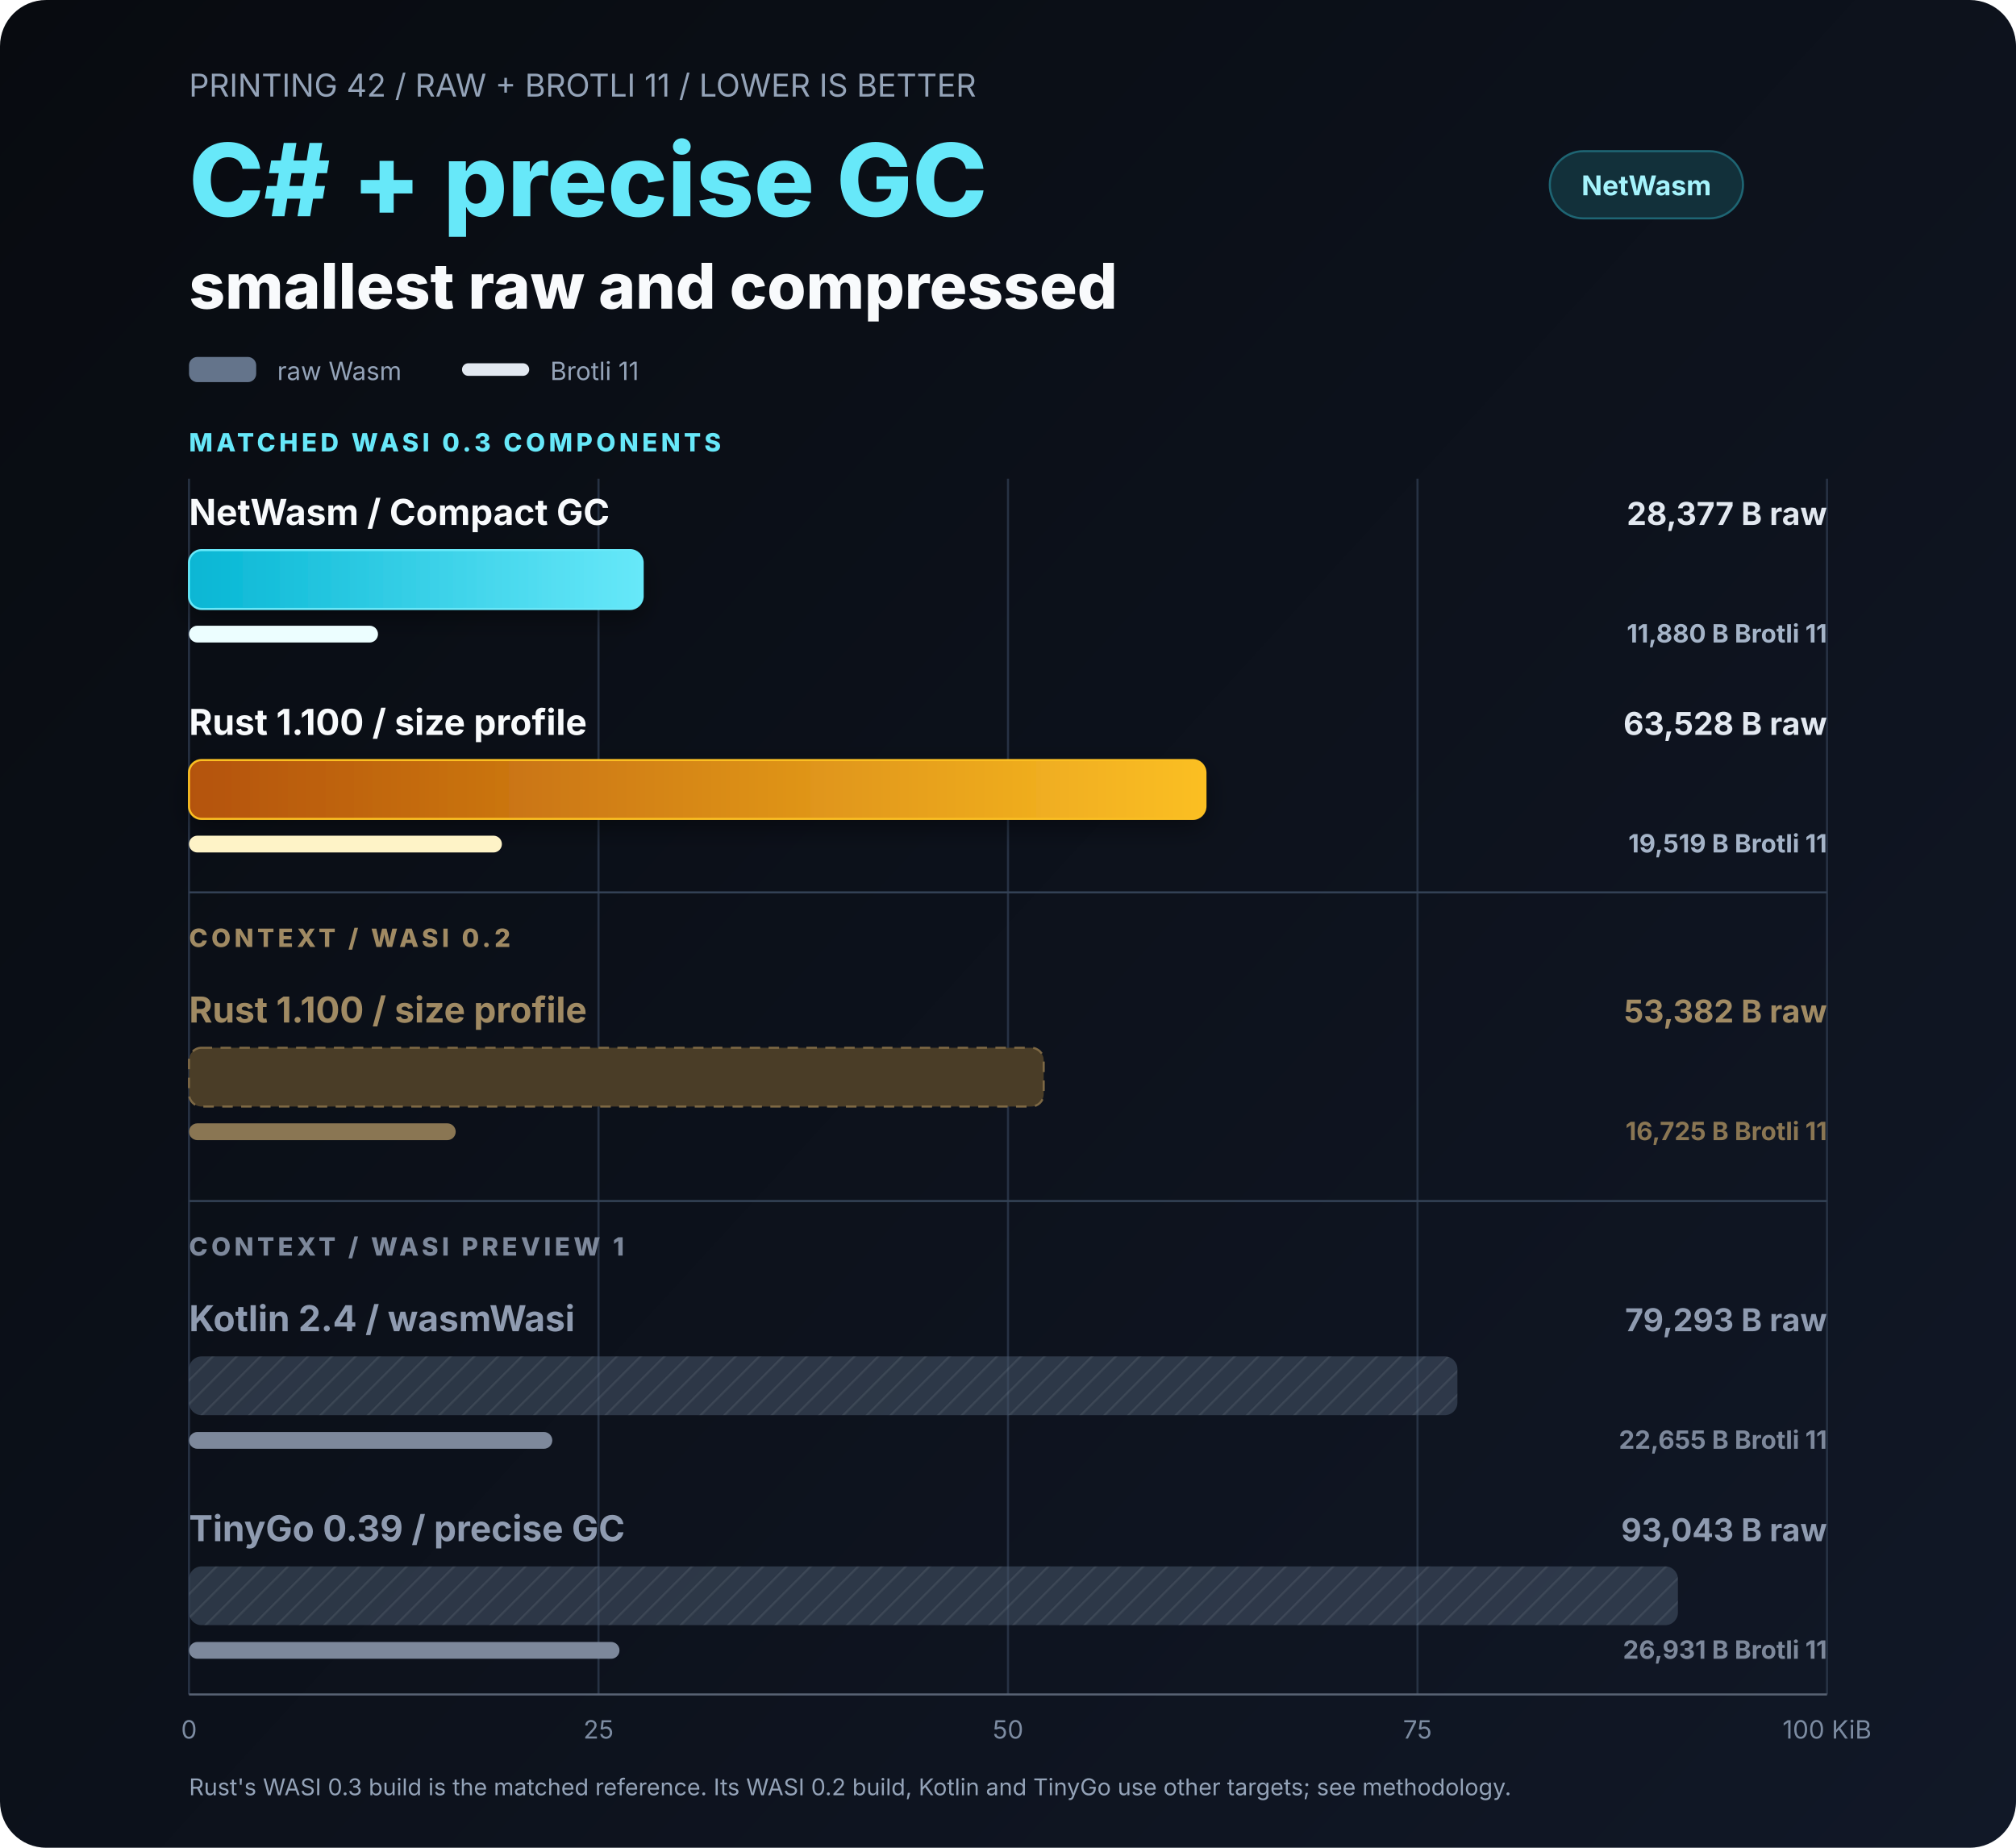
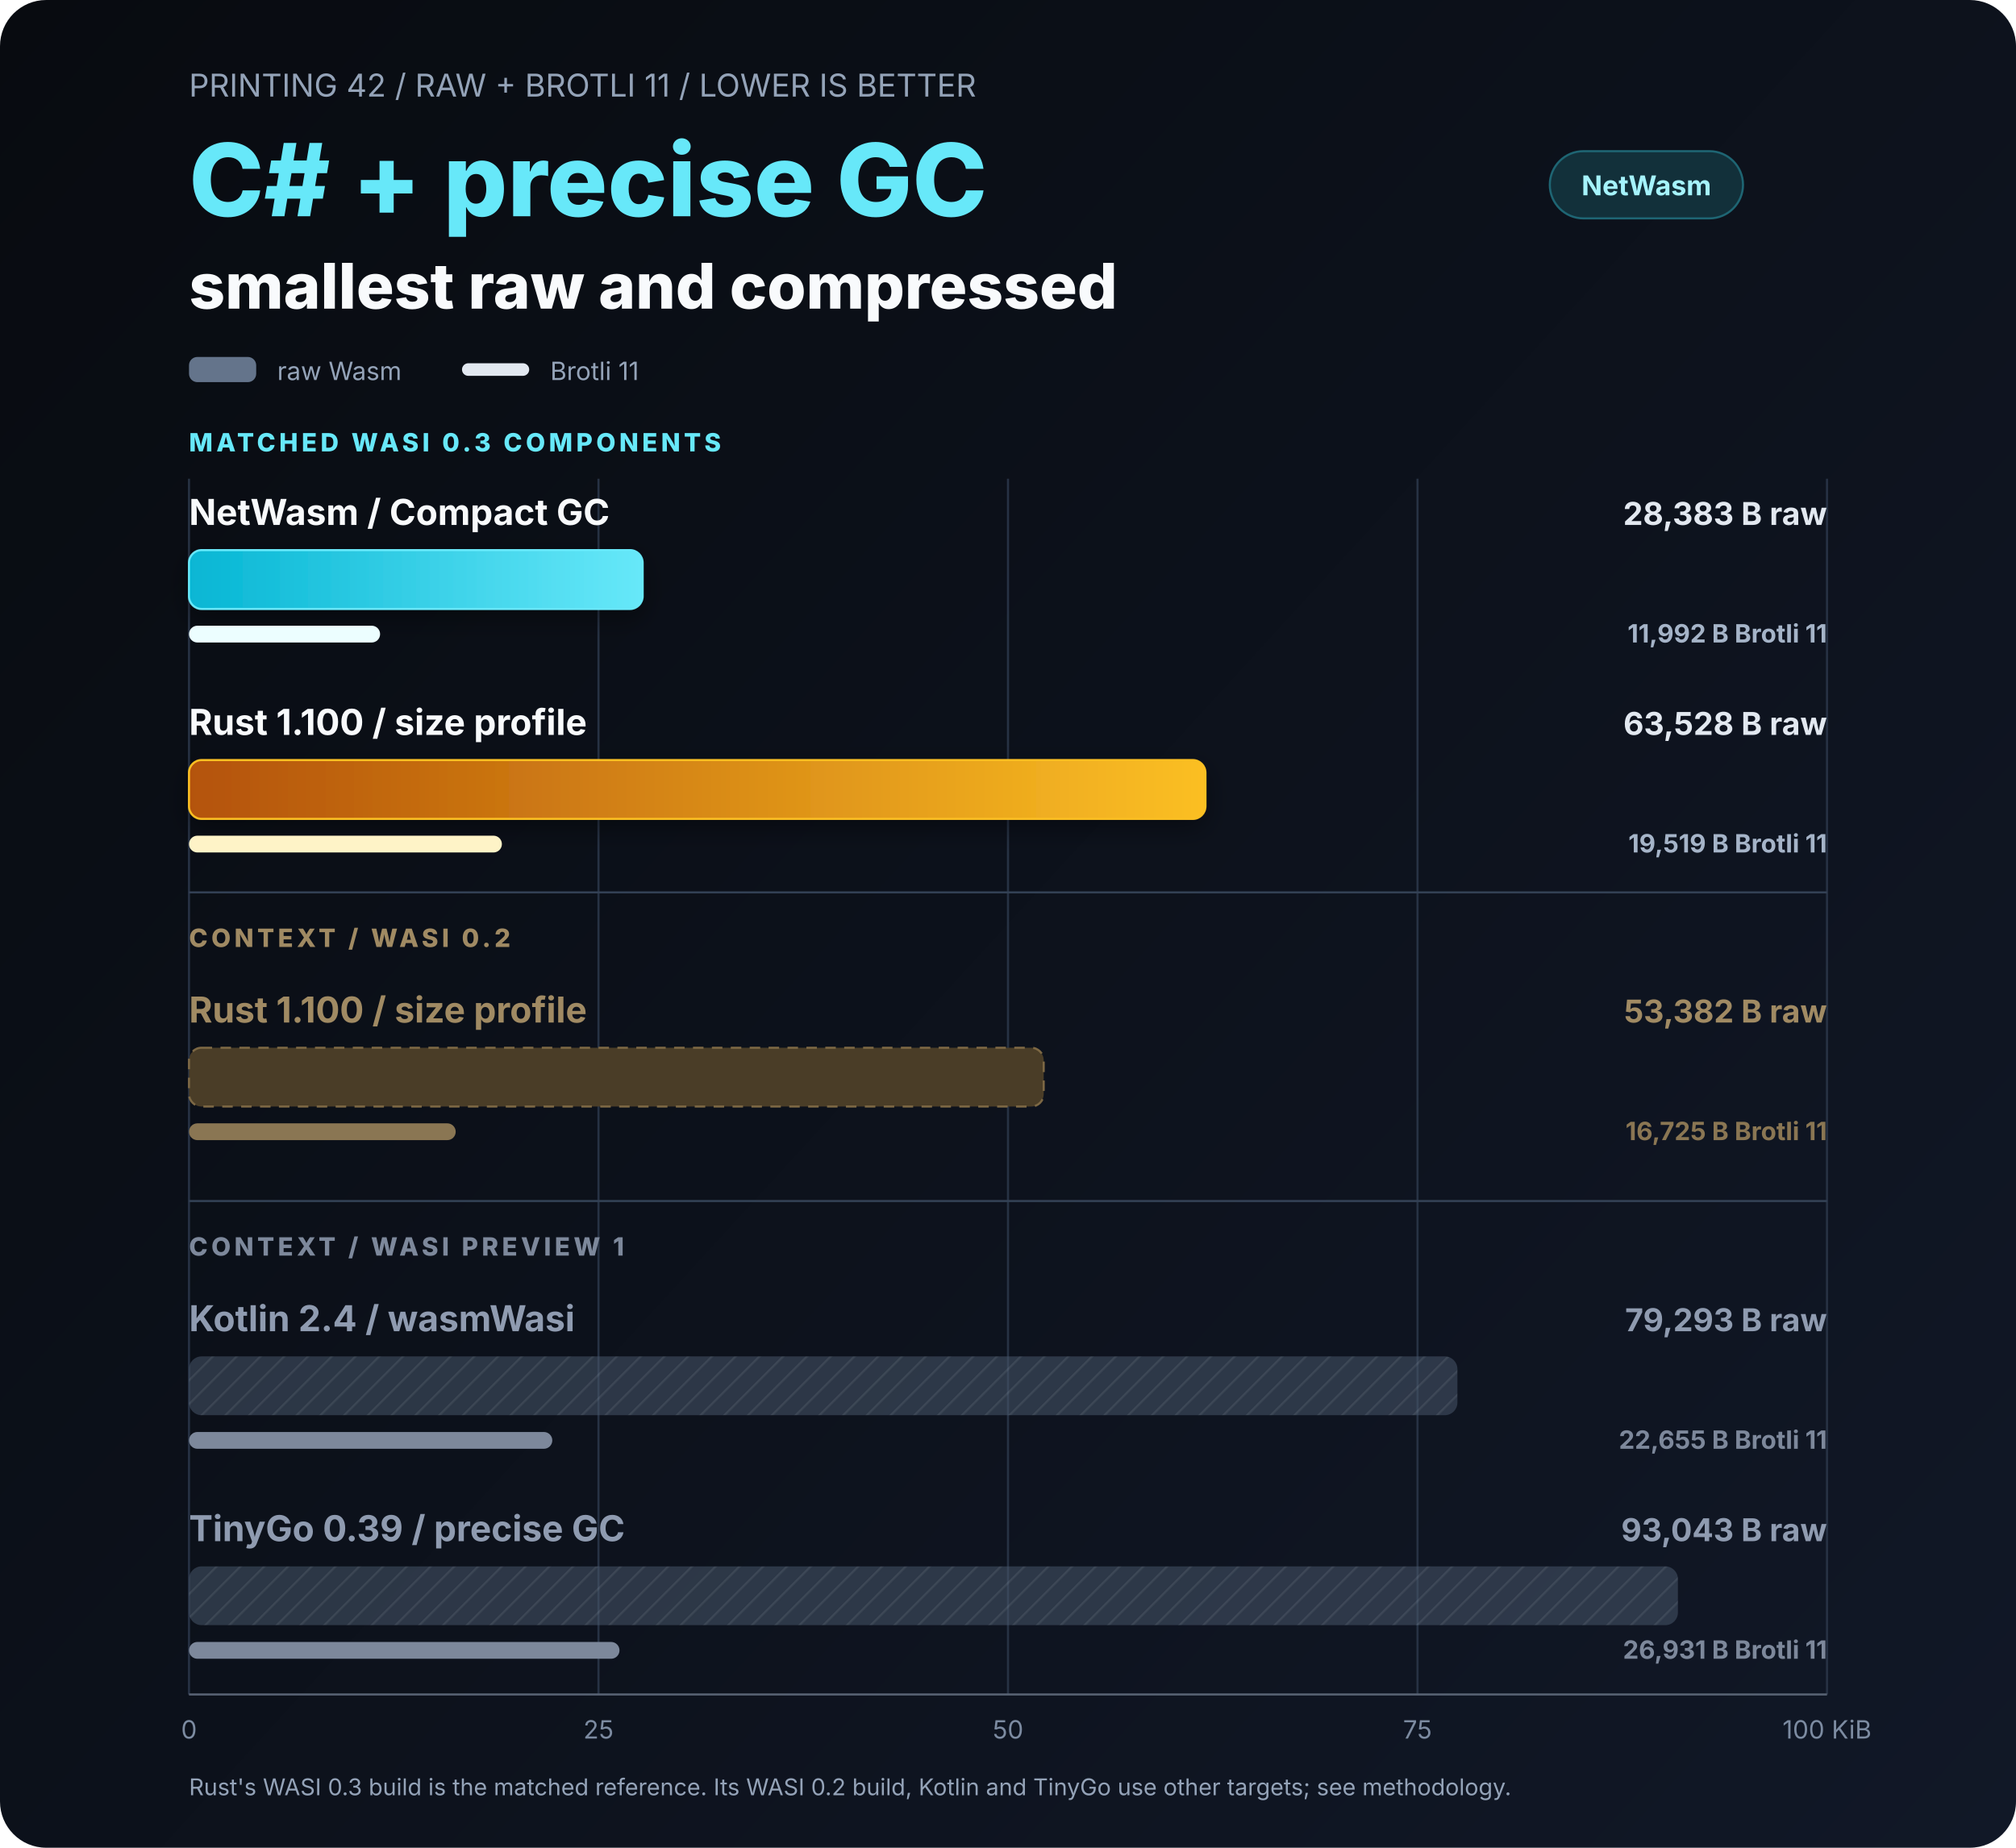
<svg xmlns="http://www.w3.org/2000/svg" role="img" aria-labelledby="chart-title chart-description" width="960" height="880" viewBox="0 0 960 880">
  <defs>
    <linearGradient id="background" x1="0" y1="0" x2="960" y2="880" gradientUnits="userSpaceOnUse">
      <stop offset="0" stop-color="#080b10" />
      <stop offset="1" stop-color="#111827" />
    </linearGradient>
    <linearGradient id="netwasm-bar" x1="90" y1="0" x2="306" y2="0" gradientUnits="userSpaceOnUse">
      <stop offset="0" stop-color="#06b6d4" />
      <stop offset="1" stop-color="#67e8f9" />
    </linearGradient>
    <linearGradient id="rust-bar" x1="90" y1="0" x2="574" y2="0" gradientUnits="userSpaceOnUse">
      <stop offset="0" stop-color="#b45309" />
      <stop offset="1" stop-color="#fbbf24" />
    </linearGradient>
    <linearGradient id="context-bar" x1="90" y1="0" x2="799" y2="0" gradientUnits="userSpaceOnUse">
      <stop offset="0" stop-color="#475569" />
      <stop offset="1" stop-color="#94a3b8" />
    </linearGradient>
    <pattern id="context-pattern" width="8" height="8" patternUnits="userSpaceOnUse" patternTransform="rotate(45)">
      <rect width="8" height="8" fill="url(#context-bar)" />
      <path d="M0 0V8" stroke="#cbd5e1" stroke-opacity="0.22" stroke-width="2" />
    </pattern>
    <filter id="bar-shadow" x="-10%" y="-60%" width="120%" height="220%">
      <feDropShadow dx="0" dy="4" stdDeviation="6" flood-color="#000" flood-opacity="0.38" />
    </filter>
    <style>
      text { font-family: Inter, ui-sans-serif, system-ui, -apple-system, BlinkMacSystemFont, "Segoe UI", sans-serif; }
      .muted { fill: #94a3b8; }
      .label { fill: #f8fafc; font-size: 17px; font-weight: 700; }
      .context-label { fill: #cbd5e1; font-size: 17px; font-weight: 650; }
      .value { fill: #e2e8f0; font-size: 15px; font-weight: 700; text-anchor: end; }
      .compressed-value { fill: #a5b4c8; font-size: 12px; font-weight: 650; text-anchor: end; }
      .tick { fill: #7c8ba1; font-size: 12px; text-anchor: middle; }
      .grid { stroke: #273244; stroke-width: 1; }
    </style>
  </defs>
  <rect width="960" height="880" rx="22" fill="url(#background)" />
  <text x="90" y="46" class="muted" font-size="15">PRINTING 42  /  RAW + BROTLI 11  /  LOWER IS BETTER</text>
  <text x="90" y="103" fill="#67e8f9" font-size="48" font-weight="820">C# + precise GC</text>
  <text x="90" y="147" fill="#f8fafc" font-size="30" font-weight="760">smallest raw and compressed</text>
  <g transform="translate(738 72)">
    <rect width="92" height="32" rx="16" fill="#12303a" stroke="#1e6573" />
    <text x="46" y="21" fill="#a5f3fc" font-size="13" font-weight="700" text-anchor="middle">NetWasm</text>
  </g>
  <g transform="translate(90 170)">
    <rect width="32" height="12" rx="4" fill="#64748b" />
    <text x="42" y="11" class="muted" font-size="12">raw Wasm</text>
    <rect x="130" y="3" width="32" height="6" rx="3" fill="#e2e8f0" />
    <text x="172" y="11" class="muted" font-size="12">Brotli 11</text>
  </g>
  <text x="90" y="215" fill="#67e8f9" font-size="12" font-weight="800" letter-spacing="1.7">MATCHED WASI 0.3 COMPONENTS</text>
  <g aria-hidden="true">
    <line x1="90" y1="228" x2="90" y2="807" class="grid" />
    <line x1="285" y1="228" x2="285" y2="807" class="grid" />
    <line x1="480" y1="228" x2="480" y2="807" class="grid" />
    <line x1="675" y1="228" x2="675" y2="807" class="grid" />
    <line x1="870" y1="228" x2="870" y2="807" class="grid" />
  </g>
  <text x="90" y="250" fill="#67e8f9" class="label">NetWasm  /  Compact GC</text>
-   <text x="870" y="250" fill="#a5f3fc" class="value">28,377 B raw</text>
+   <text x="870" y="250" fill="#a5f3fc" class="value">28,383 B raw</text>
  <rect x="90" y="262" width="216" height="28" rx="6" fill="url(#netwasm-bar)" stroke="#67e8f9" filter="url(#bar-shadow)" />
-   <rect x="90" y="298" width="90" height="8" rx="4" fill="#ecfeff" />
-   <text x="870" y="306" class="compressed-value">11,880 B Brotli 11</text>
+   <rect x="90" y="298" width="91" height="8" rx="4" fill="#ecfeff" />
+   <text x="870" y="306" class="compressed-value">11,992 B Brotli 11</text>
  <text x="90" y="350" fill="#fbbf24" class="label">Rust 1.100  /  size profile</text>
  <text x="870" y="350" fill="#fde68a" class="value">63,528 B raw</text>
  <rect x="90" y="362" width="484" height="28" rx="6" fill="url(#rust-bar)" stroke="#fbbf24" filter="url(#bar-shadow)" />
  <rect x="90" y="398" width="149" height="8" rx="4" fill="#fef3c7" />
  <text x="870" y="406" class="compressed-value">19,519 B Brotli 11</text>
  <line x1="90" y1="425" x2="870" y2="425" stroke="#334155" />
  <text x="90" y="451" fill="#a08a63" font-size="12" font-weight="800" letter-spacing="1.7">CONTEXT  /  WASI 0.2</text>
  <text x="90" y="487" class="context-label" style="fill:#a08a63">Rust 1.100  /  size profile</text>
  <text x="870" y="487" class="value" style="fill:#a08a63">53,382 B raw</text>
  <rect x="90" y="499" width="407" height="28" rx="6" fill="#4a3d27" stroke="#7d6844" stroke-dasharray="5 4" />
  <rect x="90" y="535" width="127" height="8" rx="4" fill="#8a7653" />
  <text x="870" y="543" class="compressed-value" style="fill:#8a7653">16,725 B Brotli 11</text>
  <line x1="90" y1="572" x2="870" y2="572" stroke="#334155" />
  <text x="90" y="598" fill="#7d889b" font-size="12" font-weight="800" letter-spacing="1.7">CONTEXT  /  WASI PREVIEW 1</text>
  <text x="90" y="634" class="context-label" style="fill:#8f9bb0">Kotlin 2.4  /  wasmWasi</text>
  <text x="870" y="634" class="value" style="fill:#8f9bb0">79,293 B raw</text>
  <rect x="90" y="646" width="604" height="28" rx="6" fill="url(#context-pattern)" opacity="0.55" />
  <rect x="90" y="682" width="173" height="8" rx="4" fill="#7d889b" />
  <text x="870" y="690" class="compressed-value" style="fill:#7d889b">22,655 B Brotli 11</text>
  <text x="90" y="734" class="context-label" style="fill:#8f9bb0">TinyGo 0.39  /  precise GC</text>
  <text x="870" y="734" class="value" style="fill:#8f9bb0">93,043 B raw</text>
  <rect x="90" y="746" width="709" height="28" rx="6" fill="url(#context-pattern)" opacity="0.55" />
  <rect x="90" y="782" width="205" height="8" rx="4" fill="#7d889b" />
  <text x="870" y="790" class="compressed-value" style="fill:#7d889b">26,931 B Brotli 11</text>
  <line x1="90" y1="807" x2="870" y2="807" stroke="#586273" />
  <text x="90" y="828" class="tick">0</text>
  <text x="285" y="828" class="tick">25</text>
  <text x="480" y="828" class="tick">50</text>
  <text x="675" y="828" class="tick">75</text>
  <text x="870" y="828" class="tick">100 KiB</text>
  <text x="90" y="855" class="muted" font-size="11">Rust's WASI 0.3 build is the matched reference. Its WASI 0.2 build, Kotlin and TinyGo use other targets; see methodology.</text>
</svg>
